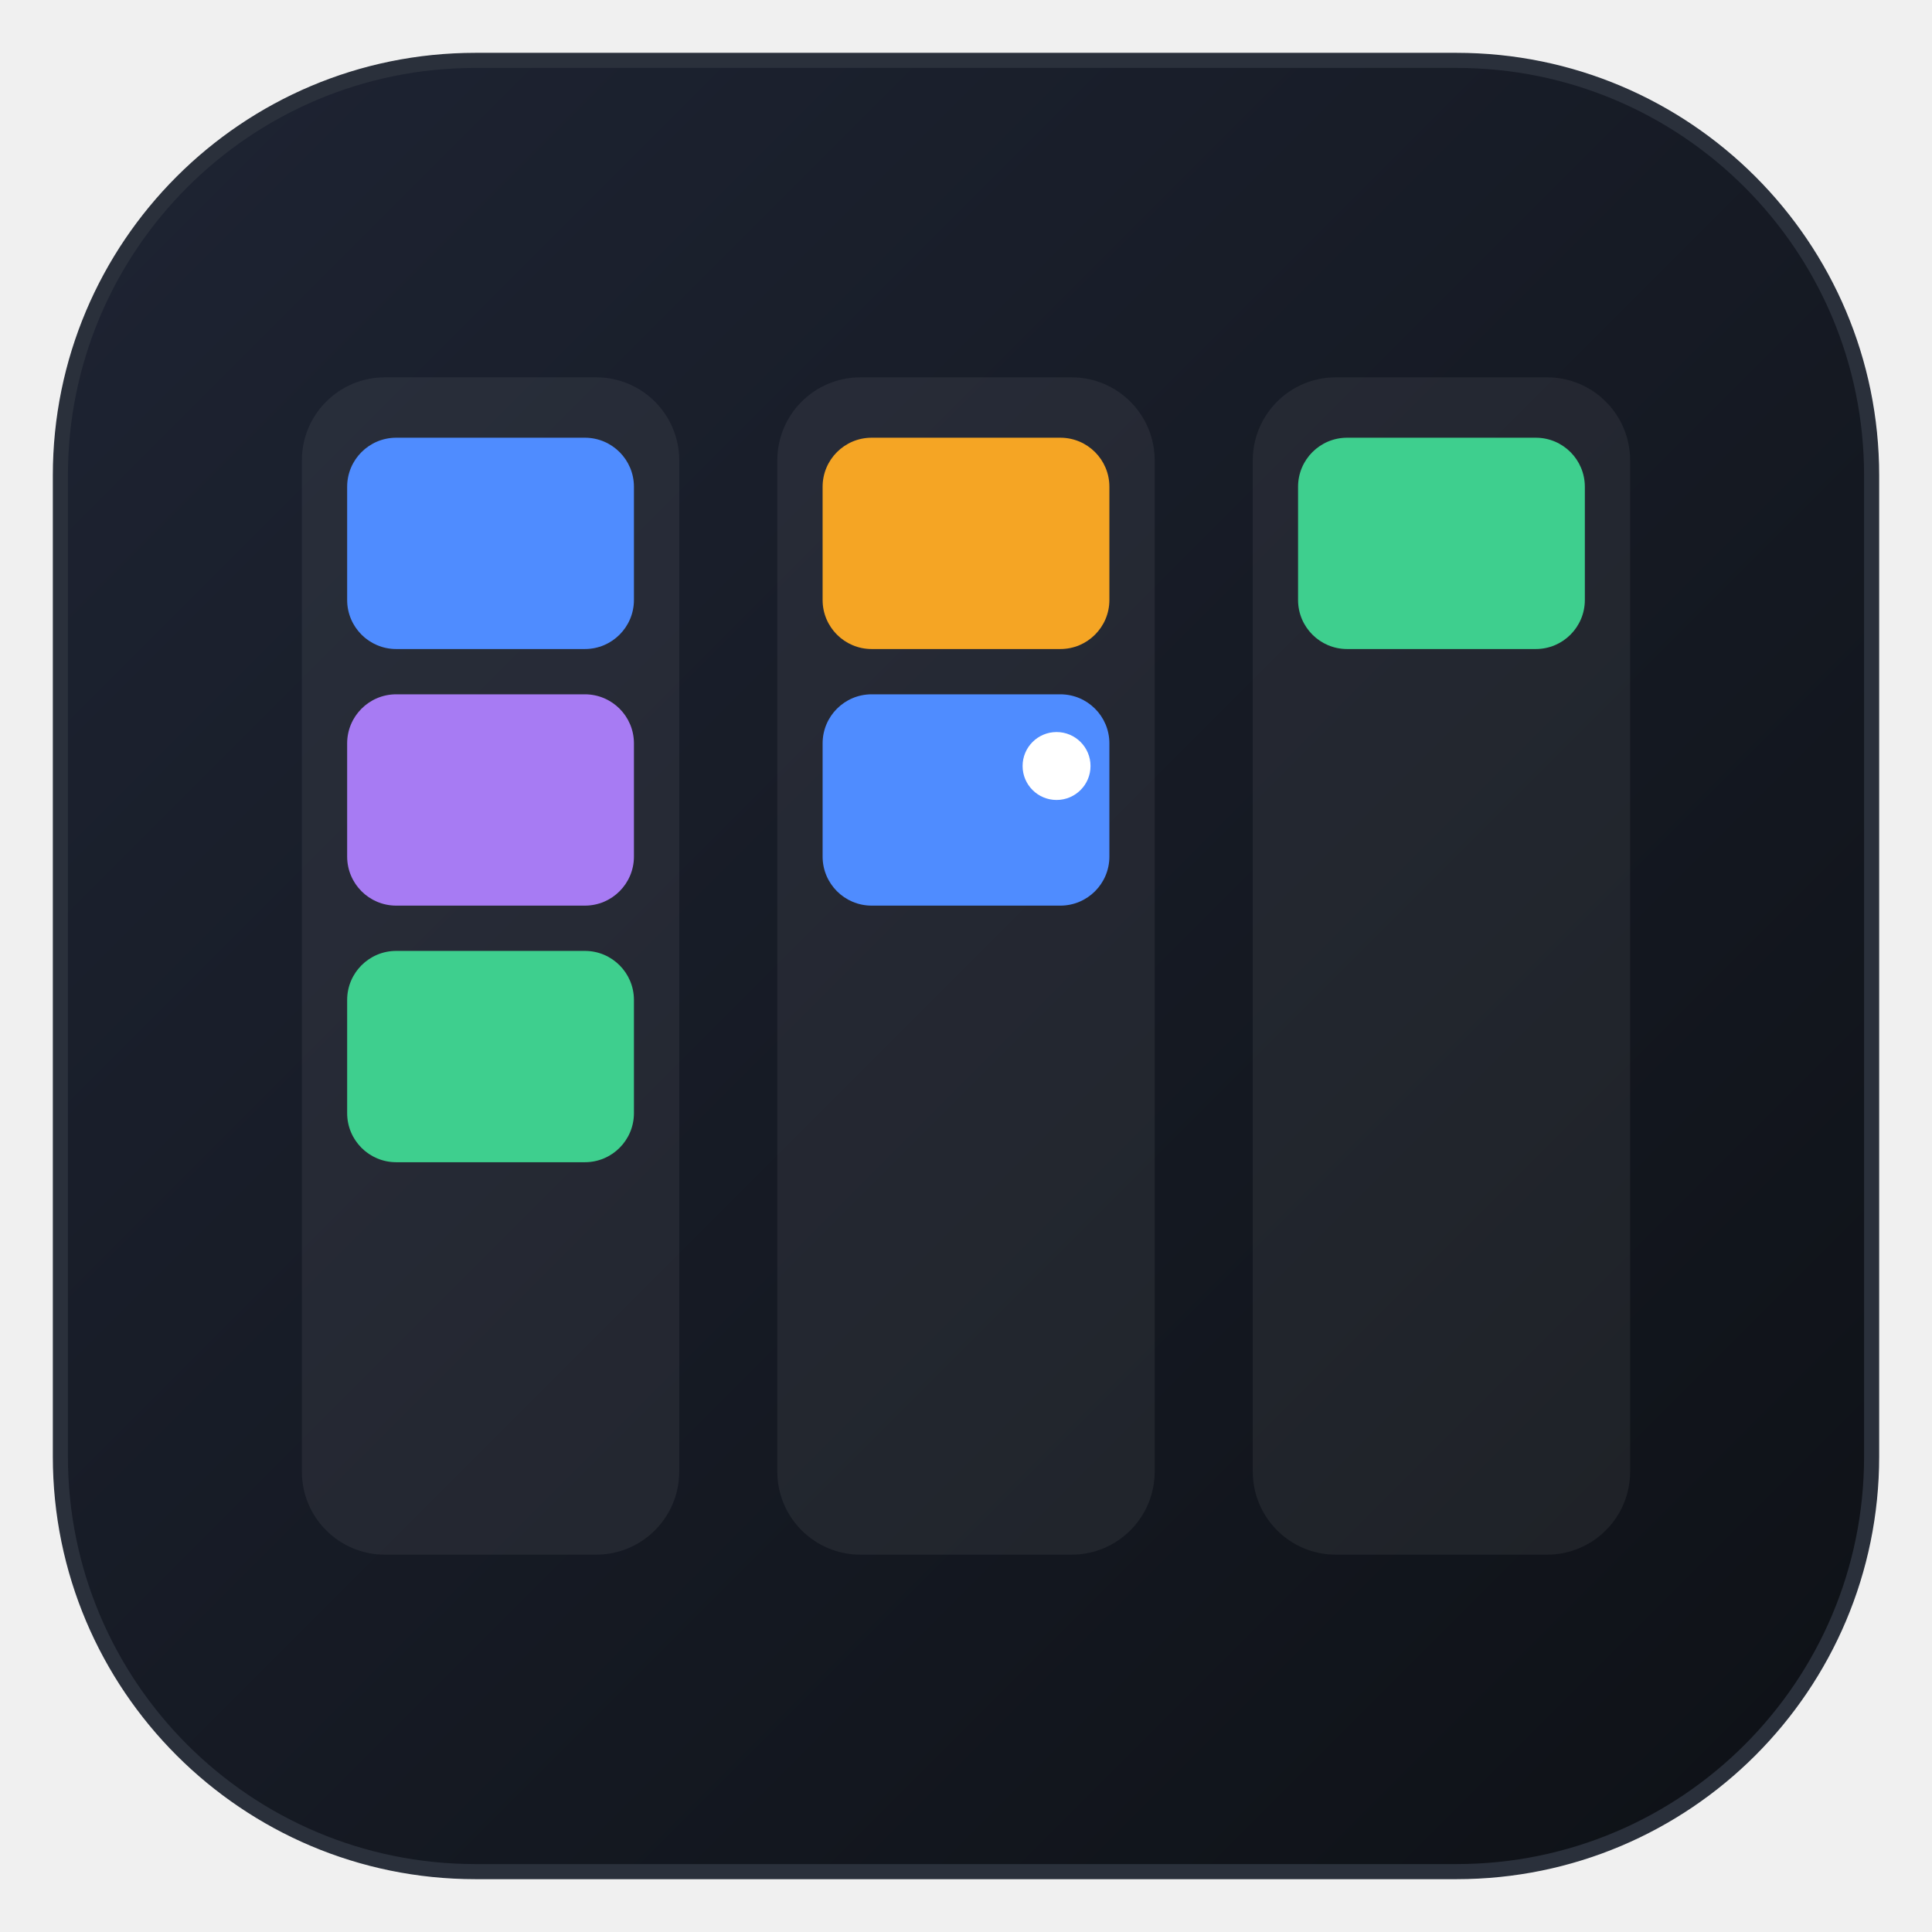
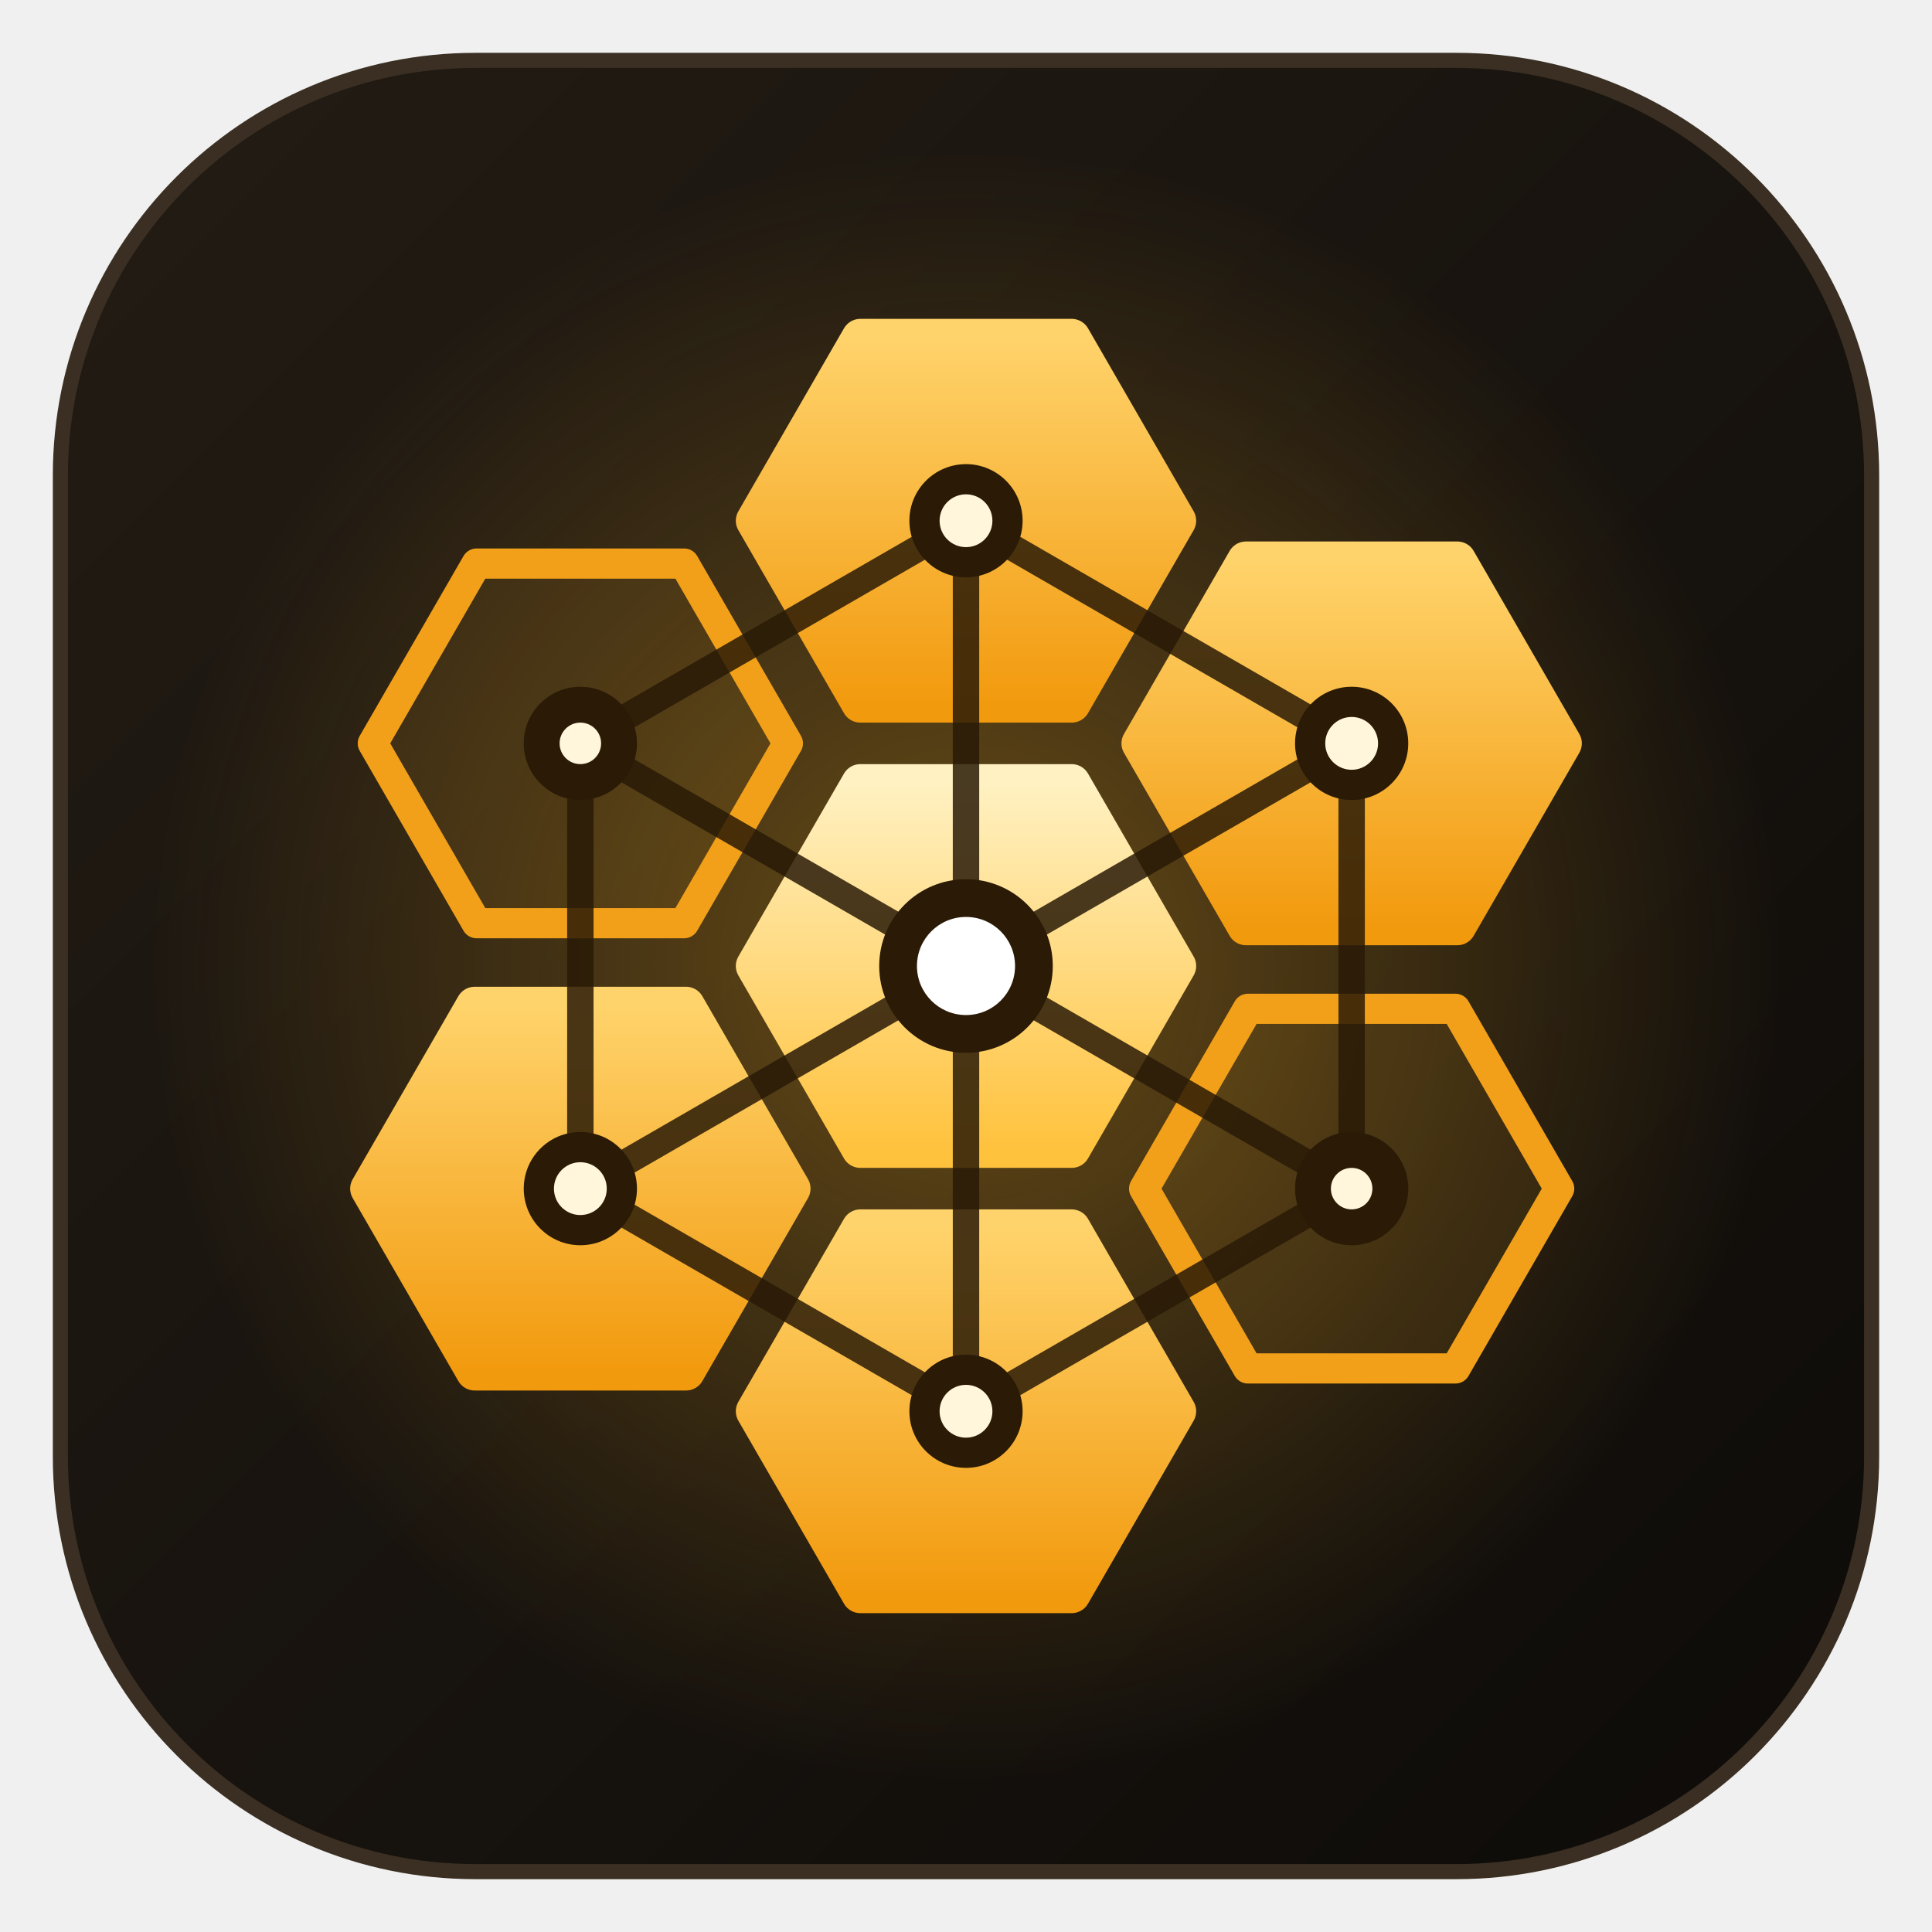
<svg xmlns="http://www.w3.org/2000/svg" viewBox="0 0 1024 1024">
  <defs>
    <linearGradient id="bg" x1="0" y1="0" x2="1" y2="1">
-       <stop offset="0" stop-color="#1e2433" />
-       <stop offset="1" stop-color="#0e1116" />
+       <stop offset="0" stop-color="#231c14" />
+       <stop offset="1" stop-color="#0d0b09" />
+     </linearGradient>
+     <radialGradient id="glow" cx="0.5" cy="0.5" r="0.5">
+       <stop offset="0" stop-color="#ffb627" stop-opacity="0.35" />
+       <stop offset="1" stop-color="#ffb627" stop-opacity="0" />
+     </radialGradient>
+     <linearGradient id="honey" x1="0" y1="0" x2="0" y2="1">
+       <stop offset="0" stop-color="#ffd36b" />
+       <stop offset="1" stop-color="#f29a0e" />
+     </linearGradient>
+     <linearGradient id="core" x1="0" y1="0" x2="0" y2="1">
+       <stop offset="0" stop-color="#fff1c2" />
+       <stop offset="1" stop-color="#ffc23d" />
    </linearGradient>
  </defs>
  <rect x="32" y="32" width="960" height="960" rx="220" fill="url(#bg)" />
-   <rect x="32" y="32" width="960" height="960" rx="220" fill="none" stroke="#2a303b" stroke-width="8" />
-   <rect x="160" y="200" width="200" height="624" rx="44" fill="#ffffff" fill-opacity="0.06" />
-   <rect x="412" y="200" width="200" height="624" rx="44" fill="#ffffff" fill-opacity="0.06" />
-   <rect x="664" y="200" width="200" height="624" rx="44" fill="#ffffff" fill-opacity="0.06" />
-   <rect x="184" y="232" width="152" height="112" rx="26" fill="#4f8cff" />
-   <rect x="184" y="368" width="152" height="112" rx="26" fill="#a77bf3" />
-   <rect x="184" y="504" width="152" height="112" rx="26" fill="#3ecf8e" />
-   <rect x="436" y="232" width="152" height="112" rx="26" fill="#f5a524" />
-   <rect x="436" y="368" width="152" height="112" rx="26" fill="#4f8cff" />
-   <rect x="688" y="232" width="152" height="112" rx="26" fill="#3ecf8e" />
-   <circle cx="560" cy="406" r="18" fill="#ffffff" />
+   <rect x="32" y="32" width="960" height="960" rx="220" fill="none" stroke="#3a2f22" stroke-width="8" />
+   <circle cx="512" cy="512" r="440" fill="url(#glow)" />
+   <polygon points="624.0,276.0 568.0,373.0 456.0,373.0 400.0,276.0 456.0,179.0 568.0,179.0" fill="url(#honey)" stroke="url(#honey)" stroke-width="20" stroke-linejoin="round" />
+   <polygon points="828.4,394.0 772.4,491.0 660.4,491.0 604.4,394.0 660.4,297.0 772.4,297.0" fill="url(#honey)" stroke="url(#honey)" stroke-width="20" stroke-linejoin="round" />
+   <polygon points="826.4,630.0 771.4,725.3 661.4,725.3 606.4,630.0 661.4,534.7 771.4,534.7" fill="#ffb627" fill-opacity="0.08" stroke="#f2a01a" stroke-width="16" stroke-linejoin="round" />
+   <polygon points="624.0,748.0 568.0,845.0 456.0,845.0 400.0,748.0 456.0,651.0 568.0,651.0" fill="url(#honey)" stroke="url(#honey)" stroke-width="20" stroke-linejoin="round" />
+   <polygon points="419.6,630.0 363.6,727.0 251.6,727.0 195.6,630.0 251.6,533.0 363.6,533.0" fill="url(#honey)" stroke="url(#honey)" stroke-width="20" stroke-linejoin="round" />
+   <polygon points="417.6,394.0 362.6,489.3 252.6,489.3 197.6,394.0 252.6,298.7 362.6,298.7" fill="#ffb627" fill-opacity="0.08" stroke="#f2a01a" stroke-width="16" stroke-linejoin="round" />
+   <polygon points="624.0,512.0 568.0,609.0 456.0,609.0 400.0,512.0 456.0,415.0 568.0,415.0" fill="url(#core)" stroke="url(#core)" stroke-width="20" stroke-linejoin="round" />
+   <g stroke="#2a1a06" stroke-width="14" stroke-linecap="round" fill="none" stroke-opacity="0.85">
+     <line x1="512" y1="512" x2="512.0" y2="276.0" />
+     <line x1="512" y1="512" x2="716.4" y2="394.0" />
+     <line x1="512" y1="512" x2="716.4" y2="630.0" />
+     <line x1="512" y1="512" x2="512.0" y2="748.0" />
+     <line x1="512" y1="512" x2="307.6" y2="630.0" />
+     <line x1="512" y1="512" x2="307.6" y2="394.0" />
+     <line x1="512.0" y1="276.0" x2="716.4" y2="394.0" />
+     <line x1="716.4" y1="394.0" x2="716.4" y2="630.0" />
+     <line x1="716.4" y1="630.0" x2="512.0" y2="748.0" />
+     <line x1="512.0" y1="748.0" x2="307.6" y2="630.0" />
+     <line x1="307.6" y1="630.0" x2="307.6" y2="394.0" />
+     <line x1="307.6" y1="394.0" x2="512.0" y2="276.0" />
+   </g>
+   <g fill="#2a1a06">
+     <circle cx="512.0" cy="276.0" r="30" />
+     <circle cx="716.4" cy="394.0" r="30" />
+     <circle cx="716.4" cy="630.0" r="30" />
+     <circle cx="512.0" cy="748.0" r="30" />
+     <circle cx="307.6" cy="630.0" r="30" />
+     <circle cx="307.6" cy="394.0" r="30" />
+   </g>
+   <g fill="#fff6dc">
+     <circle cx="512.0" cy="276.0" r="14" />
+     <circle cx="716.4" cy="394.0" r="14" />
+     <circle cx="716.4" cy="630.0" r="11" />
+     <circle cx="512.0" cy="748.0" r="14" />
+     <circle cx="307.6" cy="630.0" r="14" />
+     <circle cx="307.6" cy="394.0" r="11" />
+   </g>
+   <circle cx="512" cy="512" r="46" fill="#2a1a06" />
+   <circle cx="512" cy="512" r="26" fill="#ffffff" />
</svg>
